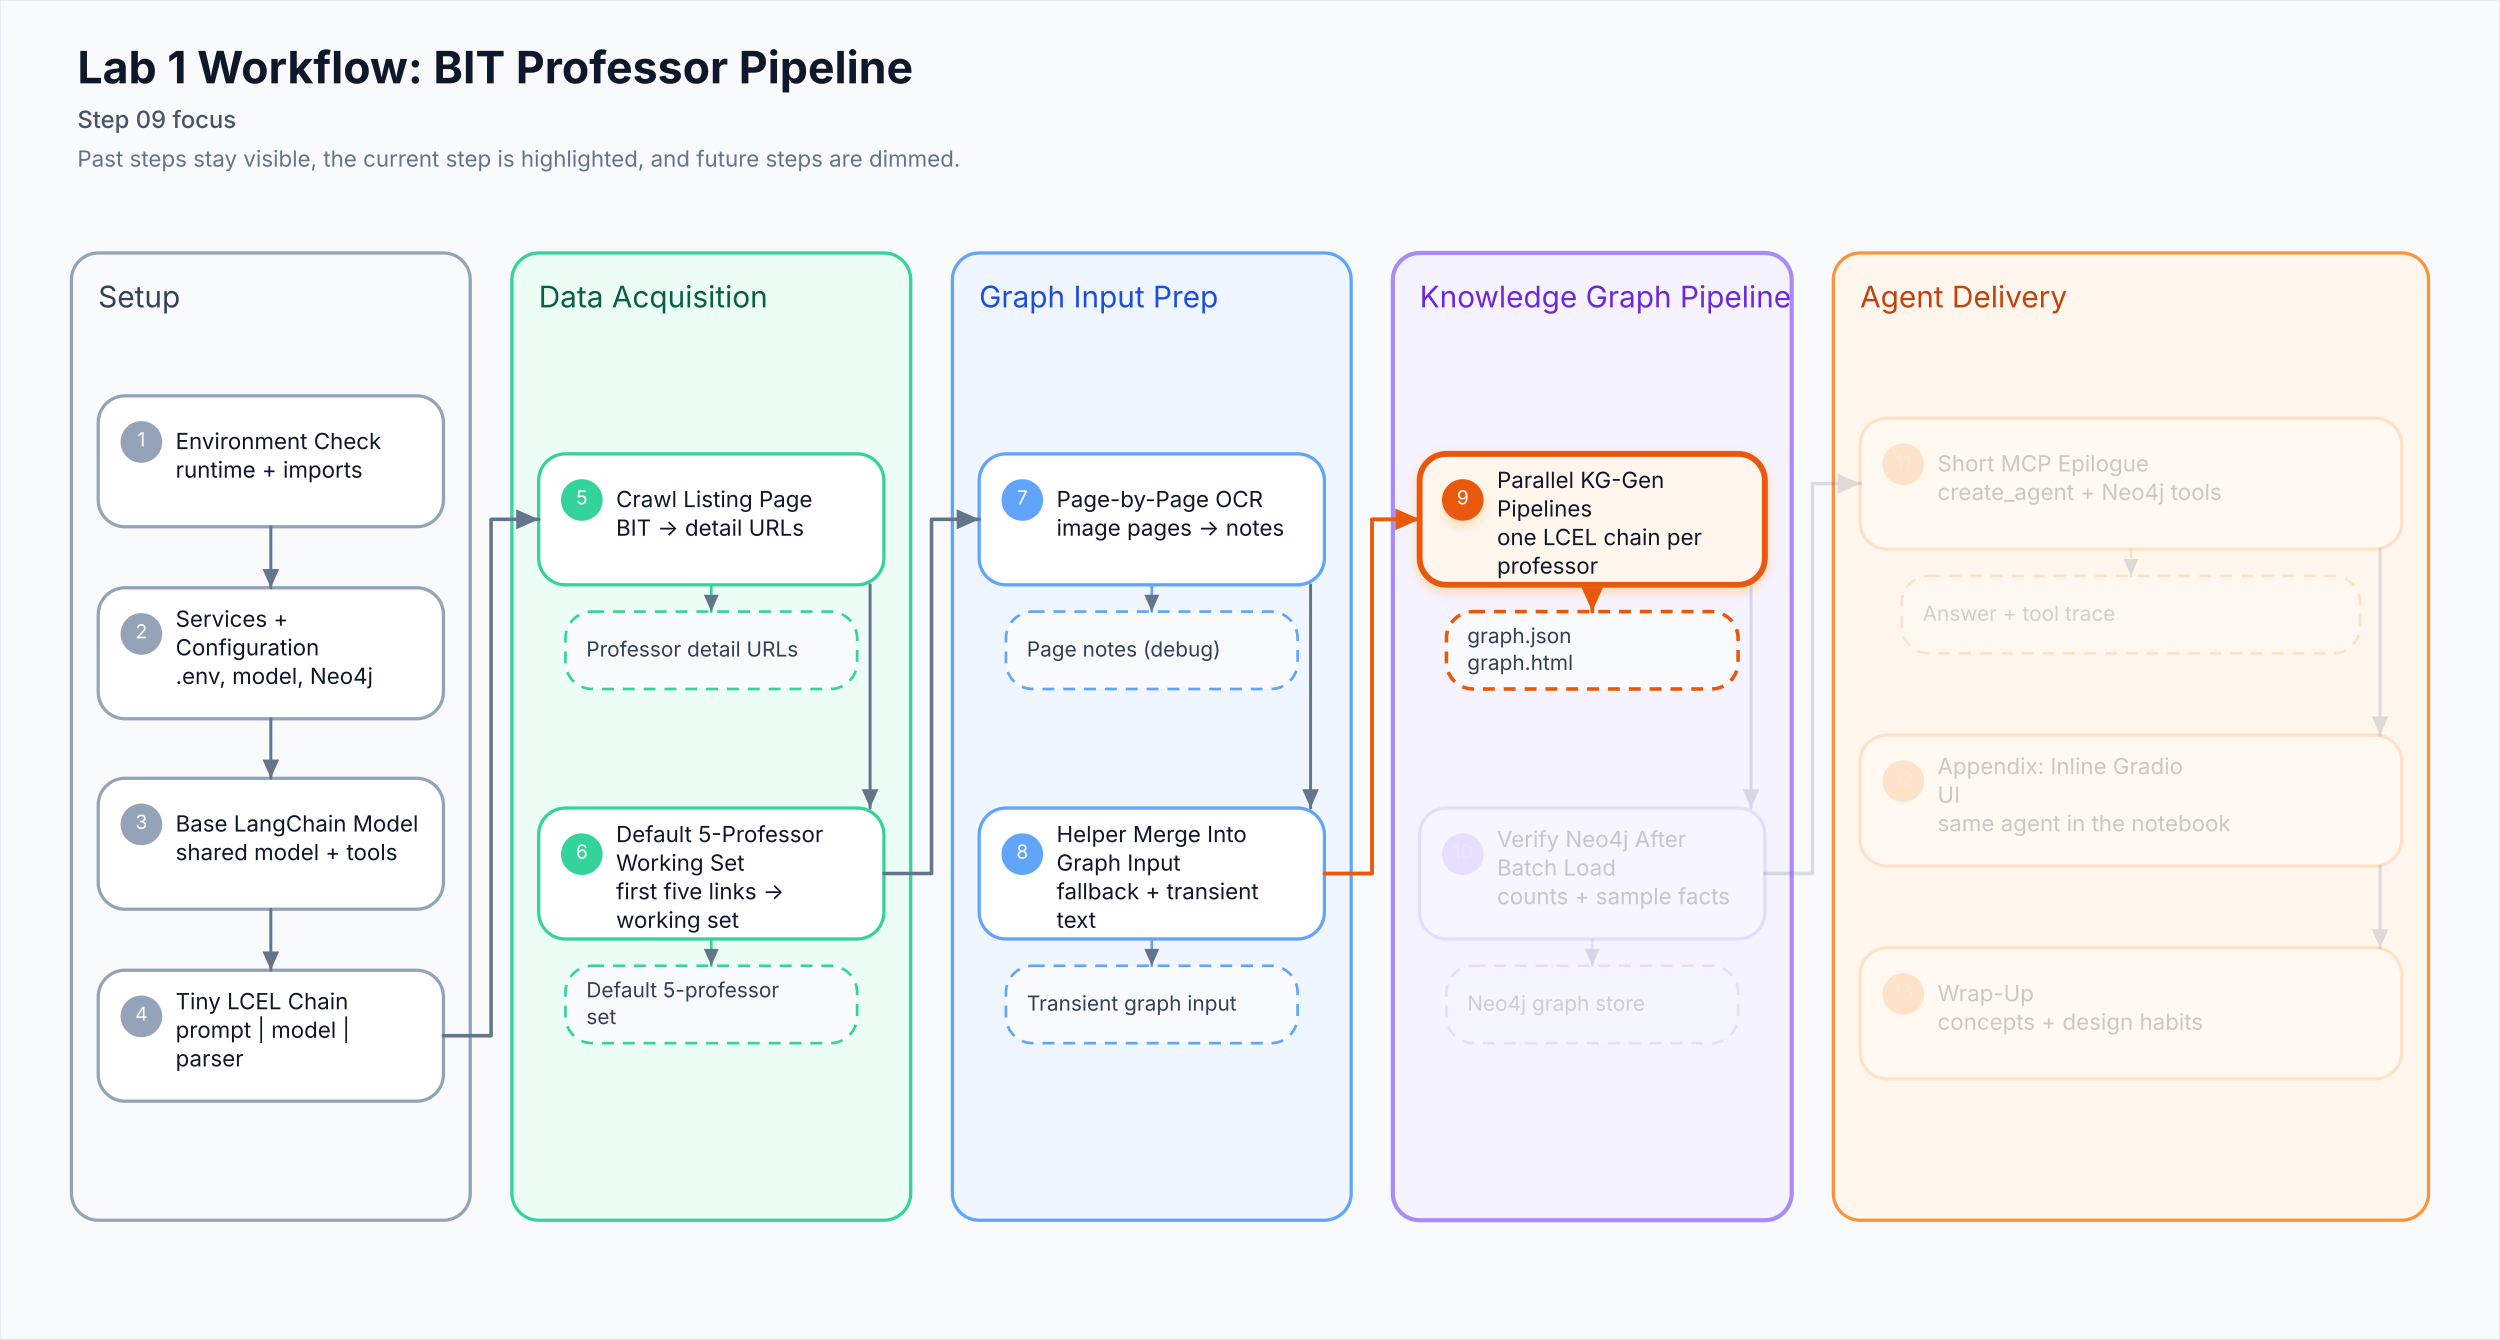
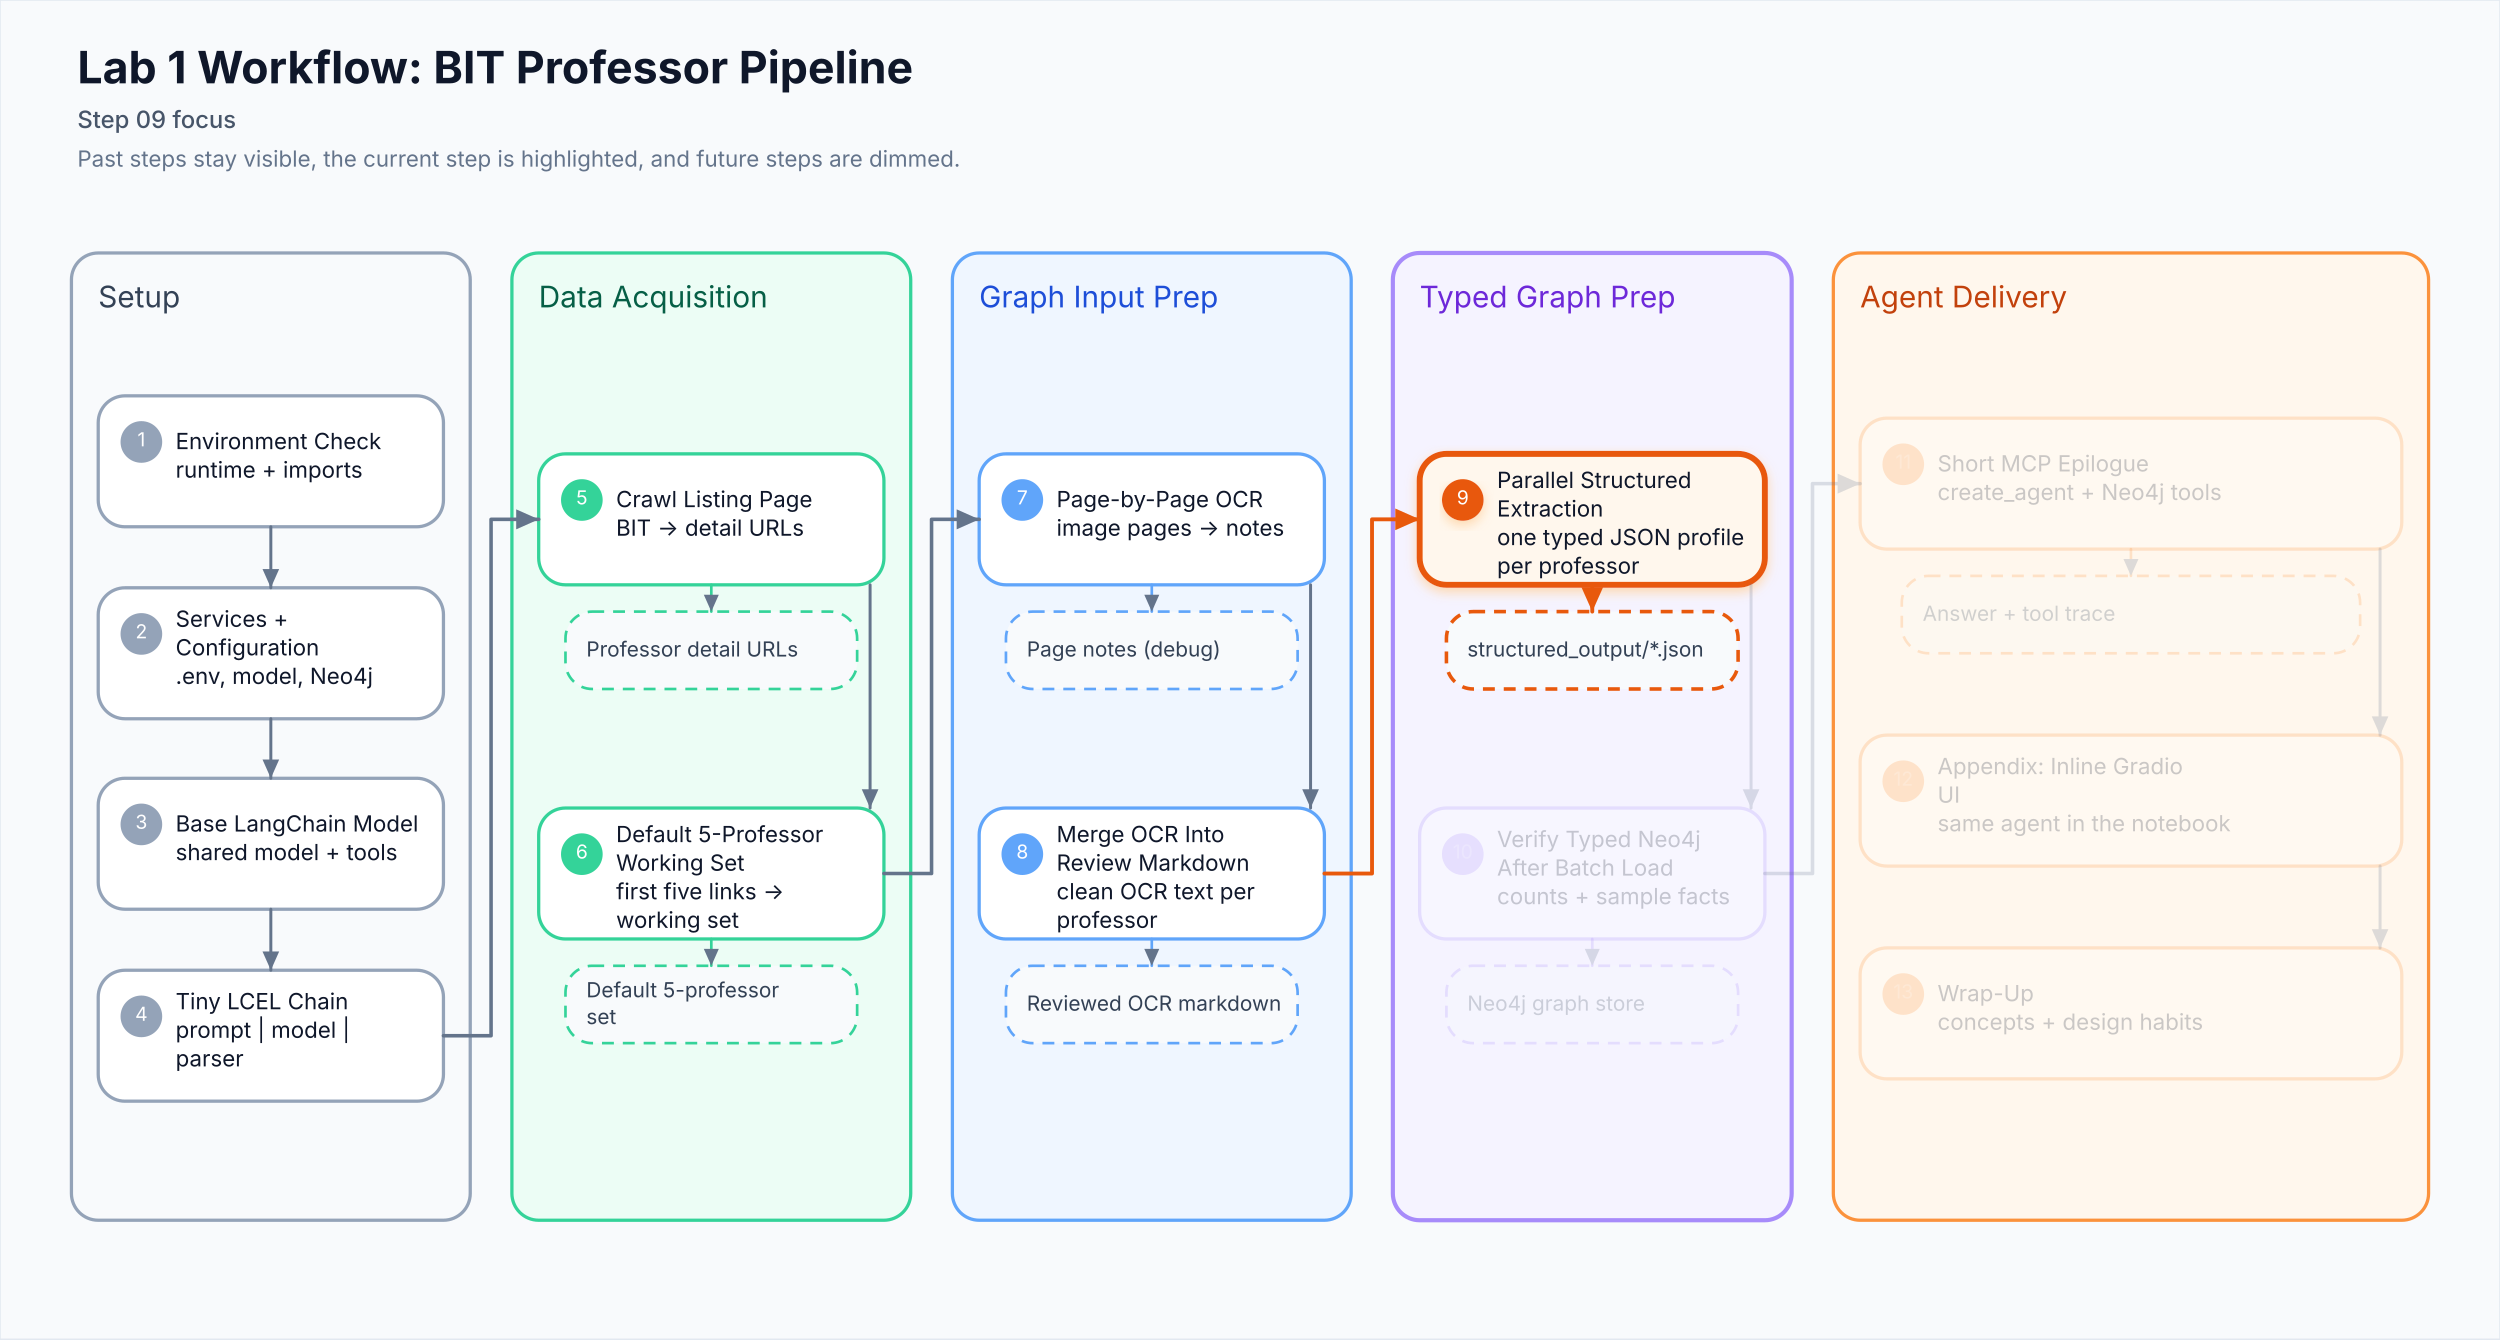
<svg xmlns="http://www.w3.org/2000/svg" width="1680" height="900" viewBox="0 0 1680 900">
  <defs>
    <marker id="arrow-dark" viewBox="0 0 10 10" refX="9" refY="5" markerWidth="7" markerHeight="7" orient="auto">
      <path d="M 0 1 L 9 5 L 0 9 Z" fill="#64748b" />
    </marker>
    <marker id="arrow-current" viewBox="0 0 10 10" refX="9" refY="5" markerWidth="7" markerHeight="7" orient="auto">
      <path d="M 0 1 L 9 5 L 0 9 Z" fill="#e8590c" />
    </marker>
    <filter id="current-shadow" x="-10%" y="-10%" width="140%" height="140%">
      <feDropShadow dx="0" dy="3" stdDeviation="4" flood-color="#fed7aa" flood-opacity="0.95" />
    </filter>
  </defs>
  <rect width="1680" height="900" fill="#f8fafc" stroke="#e2e8f0" stroke-width="1" />
  <text x="52" y="56" font-family="Inter, Arial, sans-serif" font-size="30" font-weight="700" fill="#0f172a">Lab 1 Workflow: BIT Professor Pipeline</text>
  <text x="52" y="86" font-family="Inter, Arial, sans-serif" font-size="16" font-weight="500" fill="#475569">Step 09 focus</text>
  <text x="52" y="112" font-family="Inter, Arial, sans-serif" font-size="15" font-weight="400" fill="#64748b">Past steps stay visible, the current step is highlighted, and future steps are dimmed.</text>
  <g opacity="1.00">
    <rect x="48" y="170" width="268" height="650" rx="18" fill="#f8fafc" stroke="#94a3b8" stroke-width="2.2" />
  </g>
  <g opacity="1.00">
    <text font-family="Inter, Arial, sans-serif" font-size="20" fill="#334155" text-anchor="start">
      <tspan x="66.0" y="192.0" dominant-baseline="hanging">Setup</tspan>
    </text>
  </g>
  <g opacity="1.00">
    <rect x="344" y="170" width="268" height="650" rx="18" fill="#ecfdf5" stroke="#34d399" stroke-width="2.2" />
  </g>
  <g opacity="1.00">
    <text font-family="Inter, Arial, sans-serif" font-size="20" fill="#065f46" text-anchor="start">
      <tspan x="362.0" y="192.0" dominant-baseline="hanging">Data Acquisition</tspan>
    </text>
  </g>
  <g opacity="1.00">
    <rect x="640" y="170" width="268" height="650" rx="18" fill="#eff6ff" stroke="#60a5fa" stroke-width="2.2" />
  </g>
  <g opacity="1.00">
    <text font-family="Inter, Arial, sans-serif" font-size="20" fill="#1d4ed8" text-anchor="start">
      <tspan x="658.0" y="192.0" dominant-baseline="hanging">Graph Input Prep</tspan>
    </text>
  </g>
  <g opacity="1.00">
    <rect x="936" y="170" width="268" height="650" rx="18" fill="#f5f3ff" stroke="#a78bfa" stroke-width="2.8" />
  </g>
  <g opacity="1.00">
    <text font-family="Inter, Arial, sans-serif" font-size="20" fill="#6d28d9" text-anchor="start">
-       <tspan x="954.0" y="192.0" dominant-baseline="hanging">Knowledge Graph Pipeline</tspan>
+       <tspan x="954.0" y="192.0" dominant-baseline="hanging">Typed Graph Prep</tspan>
    </text>
  </g>
  <g opacity="1.00">
    <rect x="1232" y="170" width="400" height="650" rx="18" fill="#fff7ed" stroke="#fb923c" stroke-width="2.2" />
  </g>
  <g opacity="1.00">
    <text font-family="Inter, Arial, sans-serif" font-size="20" fill="#c2410c" text-anchor="start">
      <tspan x="1250.0" y="192.0" dominant-baseline="hanging">Agent Delivery</tspan>
    </text>
  </g>
  <a href="https://docs.astral.sh/uv/getting-started/" target="_blank">
    <g opacity="1.00">
      <rect x="66" y="266" width="232" height="88" rx="18" fill="#ffffff" stroke="#94a3b8" stroke-width="2.2" />
    </g>
  </a>
  <a href="https://docs.astral.sh/uv/getting-started/" target="_blank">
    <g opacity="1.00">
      <ellipse cx="95.0" cy="297.0" rx="13.0" ry="13.0" fill="#94a3b8" stroke="#94a3b8" stroke-width="2" />
    </g>
  </a>
  <a href="https://docs.astral.sh/uv/getting-started/" target="_blank">
    <g opacity="1.00">
      <text font-family="Inter, Arial, sans-serif" font-size="13" fill="#ffffff" text-anchor="middle">
        <tspan x="95.0" y="290.5" dominant-baseline="hanging">1</tspan>
      </text>
    </g>
  </a>
  <a href="https://docs.astral.sh/uv/getting-started/" target="_blank">
    <g opacity="1.00">
      <text font-family="Inter, Arial, sans-serif" font-size="15" fill="#0f172a" text-anchor="start">
        <tspan x="118.0" y="290.9" dominant-baseline="hanging">Environment Check</tspan>
        <tspan x="118.0" y="310.1" dominant-baseline="hanging">runtime + imports</tspan>
      </text>
    </g>
  </a>
  <a href="https://docs.langchain.com/oss/python/integrations/chat/openai" target="_blank">
    <g opacity="1.00">
      <rect x="66" y="395" width="232" height="88" rx="18" fill="#ffffff" stroke="#94a3b8" stroke-width="2.2" />
    </g>
  </a>
  <a href="https://docs.langchain.com/oss/python/integrations/chat/openai" target="_blank">
    <g opacity="1.00">
      <ellipse cx="95.0" cy="426.0" rx="13.0" ry="13.0" fill="#94a3b8" stroke="#94a3b8" stroke-width="2" />
    </g>
  </a>
  <a href="https://docs.langchain.com/oss/python/integrations/chat/openai" target="_blank">
    <g opacity="1.00">
      <text font-family="Inter, Arial, sans-serif" font-size="13" fill="#ffffff" text-anchor="middle">
        <tspan x="95.0" y="419.5" dominant-baseline="hanging">2</tspan>
      </text>
    </g>
  </a>
  <a href="https://docs.langchain.com/oss/python/integrations/chat/openai" target="_blank">
    <g opacity="1.00">
      <text font-family="Inter, Arial, sans-serif" font-size="15" fill="#0f172a" text-anchor="start">
        <tspan x="118.0" y="410.3" dominant-baseline="hanging">Services +</tspan>
        <tspan x="118.0" y="429.5" dominant-baseline="hanging">Configuration</tspan>
        <tspan x="118.0" y="448.7" dominant-baseline="hanging">.env, model, Neo4j</tspan>
      </text>
    </g>
  </a>
  <a href="https://docs.langchain.com/oss/python/integrations/chat/openai" target="_blank">
    <g opacity="1.00">
      <rect x="66" y="523" width="232" height="88" rx="18" fill="#ffffff" stroke="#94a3b8" stroke-width="2.2" />
    </g>
  </a>
  <a href="https://docs.langchain.com/oss/python/integrations/chat/openai" target="_blank">
    <g opacity="1.00">
      <ellipse cx="95.0" cy="554.0" rx="13.0" ry="13.0" fill="#94a3b8" stroke="#94a3b8" stroke-width="2" />
    </g>
  </a>
  <a href="https://docs.langchain.com/oss/python/integrations/chat/openai" target="_blank">
    <g opacity="1.00">
      <text font-family="Inter, Arial, sans-serif" font-size="13" fill="#ffffff" text-anchor="middle">
        <tspan x="95.0" y="547.5" dominant-baseline="hanging">3</tspan>
      </text>
    </g>
  </a>
  <a href="https://docs.langchain.com/oss/python/integrations/chat/openai" target="_blank">
    <g opacity="1.00">
      <text font-family="Inter, Arial, sans-serif" font-size="15" fill="#0f172a" text-anchor="start">
        <tspan x="118.0" y="547.9" dominant-baseline="hanging">Base LangChain Model</tspan>
        <tspan x="118.0" y="567.1" dominant-baseline="hanging">shared model + tools</tspan>
      </text>
    </g>
  </a>
  <a href="https://api.python.langchain.com/en/latest/core/runnables/langchain_core.runnables.base.Runnable.html" target="_blank">
    <g opacity="1.00">
      <rect x="66" y="652" width="232" height="88" rx="18" fill="#ffffff" stroke="#94a3b8" stroke-width="2.2" />
    </g>
  </a>
  <a href="https://api.python.langchain.com/en/latest/core/runnables/langchain_core.runnables.base.Runnable.html" target="_blank">
    <g opacity="1.00">
      <ellipse cx="95.0" cy="683.0" rx="13.0" ry="13.0" fill="#94a3b8" stroke="#94a3b8" stroke-width="2" />
    </g>
  </a>
  <a href="https://api.python.langchain.com/en/latest/core/runnables/langchain_core.runnables.base.Runnable.html" target="_blank">
    <g opacity="1.00">
      <text font-family="Inter, Arial, sans-serif" font-size="13" fill="#ffffff" text-anchor="middle">
        <tspan x="95.0" y="676.5" dominant-baseline="hanging">4</tspan>
      </text>
    </g>
  </a>
  <a href="https://api.python.langchain.com/en/latest/core/runnables/langchain_core.runnables.base.Runnable.html" target="_blank">
    <g opacity="1.00">
      <text font-family="Inter, Arial, sans-serif" font-size="15" fill="#0f172a" text-anchor="start">
        <tspan x="118.0" y="667.3" dominant-baseline="hanging">Tiny LCEL Chain</tspan>
        <tspan x="118.0" y="686.5" dominant-baseline="hanging">prompt | model |</tspan>
        <tspan x="118.0" y="705.7" dominant-baseline="hanging">parser</tspan>
      </text>
    </g>
  </a>
  <a href="https://requests.readthedocs.io/en/latest/user/quickstart/" target="_blank">
    <g opacity="1.00">
      <rect x="362" y="305" width="232" height="88" rx="18" fill="#ffffff" stroke="#34d399" stroke-width="2.2" />
    </g>
  </a>
  <a href="https://requests.readthedocs.io/en/latest/user/quickstart/" target="_blank">
    <g opacity="1.00">
      <ellipse cx="391.0" cy="336.0" rx="13.0" ry="13.0" fill="#34d399" stroke="#34d399" stroke-width="2" />
    </g>
  </a>
  <a href="https://requests.readthedocs.io/en/latest/user/quickstart/" target="_blank">
    <g opacity="1.00">
      <text font-family="Inter, Arial, sans-serif" font-size="13" fill="#ffffff" text-anchor="middle">
        <tspan x="391.0" y="329.5" dominant-baseline="hanging">5</tspan>
      </text>
    </g>
  </a>
  <a href="https://requests.readthedocs.io/en/latest/user/quickstart/" target="_blank">
    <g opacity="1.00">
      <text font-family="Inter, Arial, sans-serif" font-size="15" fill="#0f172a" text-anchor="start">
        <tspan x="414.0" y="329.9" dominant-baseline="hanging">Crawl Listing Page</tspan>
        <tspan x="414.0" y="349.1" dominant-baseline="hanging">BIT -&gt; detail URLs</tspan>
      </text>
    </g>
  </a>
  <g opacity="1.00">
    <rect x="380" y="411" width="196" height="52" rx="18" fill="#f8fafc" stroke="#34d399" stroke-width="1.8" stroke-dasharray="8 6" />
  </g>
  <g opacity="1.00">
    <text font-family="Inter, Arial, sans-serif" font-size="14" fill="#334155" text-anchor="start">
      <tspan x="394.0" y="431.0" dominant-baseline="hanging">Professor detail URLs</tspan>
    </text>
  </g>
  <g opacity="1.00">
    <path d="M 478.0,393.0 L 478.0,411.0" fill="none" stroke="#34d399" stroke-width="1.8" stroke-linecap="round" stroke-linejoin="round" marker-end="url(#arrow-dark)" stroke-dasharray="8 6" />
  </g>
  <a href="https://www.crummy.com/software/BeautifulSoup/bs4/doc/" target="_blank">
    <g opacity="1.00">
      <rect x="362" y="543" width="232" height="88" rx="18" fill="#ffffff" stroke="#34d399" stroke-width="2.2" />
    </g>
  </a>
  <a href="https://www.crummy.com/software/BeautifulSoup/bs4/doc/" target="_blank">
    <g opacity="1.00">
      <ellipse cx="391.0" cy="574.0" rx="13.0" ry="13.0" fill="#34d399" stroke="#34d399" stroke-width="2" />
    </g>
  </a>
  <a href="https://www.crummy.com/software/BeautifulSoup/bs4/doc/" target="_blank">
    <g opacity="1.00">
      <text font-family="Inter, Arial, sans-serif" font-size="13" fill="#ffffff" text-anchor="middle">
        <tspan x="391.0" y="567.5" dominant-baseline="hanging">6</tspan>
      </text>
    </g>
  </a>
  <a href="https://www.crummy.com/software/BeautifulSoup/bs4/doc/" target="_blank">
    <g opacity="1.00">
      <text font-family="Inter, Arial, sans-serif" font-size="15" fill="#0f172a" text-anchor="start">
        <tspan x="414.0" y="555.0" dominant-baseline="hanging">Default 5-Professor</tspan>
        <tspan x="414.0" y="574.2" dominant-baseline="hanging">Working Set</tspan>
        <tspan x="414.0" y="593.4" dominant-baseline="hanging">first five links -&gt;</tspan>
        <tspan x="414.0" y="612.6" dominant-baseline="hanging">working set</tspan>
      </text>
    </g>
  </a>
  <g opacity="1.00">
    <rect x="380" y="649" width="196" height="52" rx="18" fill="#f8fafc" stroke="#34d399" stroke-width="1.8" stroke-dasharray="8 6" />
  </g>
  <g opacity="1.00">
    <text font-family="Inter, Arial, sans-serif" font-size="14" fill="#334155" text-anchor="start">
      <tspan x="394.0" y="660.0" dominant-baseline="hanging">Default 5-professor</tspan>
      <tspan x="394.0" y="678.0" dominant-baseline="hanging">set</tspan>
    </text>
  </g>
  <g opacity="1.00">
    <path d="M 478.0,631.0 L 478.0,649.0" fill="none" stroke="#34d399" stroke-width="1.8" stroke-linecap="round" stroke-linejoin="round" marker-end="url(#arrow-dark)" stroke-dasharray="8 6" />
  </g>
  <a href="https://docs.langchain.com/oss/python/langchain/messages" target="_blank">
    <g opacity="1.00">
      <rect x="658" y="305" width="232" height="88" rx="18" fill="#ffffff" stroke="#60a5fa" stroke-width="2.2" />
    </g>
  </a>
  <a href="https://docs.langchain.com/oss/python/langchain/messages" target="_blank">
    <g opacity="1.00">
      <ellipse cx="687.0" cy="336.0" rx="13.0" ry="13.0" fill="#60a5fa" stroke="#60a5fa" stroke-width="2" />
    </g>
  </a>
  <a href="https://docs.langchain.com/oss/python/langchain/messages" target="_blank">
    <g opacity="1.00">
      <text font-family="Inter, Arial, sans-serif" font-size="13" fill="#ffffff" text-anchor="middle">
        <tspan x="687.0" y="329.5" dominant-baseline="hanging">7</tspan>
      </text>
    </g>
  </a>
  <a href="https://docs.langchain.com/oss/python/langchain/messages" target="_blank">
    <g opacity="1.00">
      <text font-family="Inter, Arial, sans-serif" font-size="15" fill="#0f172a" text-anchor="start">
        <tspan x="710.0" y="329.9" dominant-baseline="hanging">Page-by-Page OCR</tspan>
        <tspan x="710.0" y="349.1" dominant-baseline="hanging">image pages -&gt; notes</tspan>
      </text>
    </g>
  </a>
  <g opacity="1.00">
    <rect x="676" y="411" width="196" height="52" rx="18" fill="#f8fafc" stroke="#60a5fa" stroke-width="1.8" stroke-dasharray="8 6" />
  </g>
  <g opacity="1.00">
    <text font-family="Inter, Arial, sans-serif" font-size="14" fill="#334155" text-anchor="start">
      <tspan x="690.0" y="431.0" dominant-baseline="hanging">Page notes (debug)</tspan>
    </text>
  </g>
  <g opacity="1.00">
    <path d="M 774.0,393.0 L 774.0,411.0" fill="none" stroke="#60a5fa" stroke-width="1.8" stroke-linecap="round" stroke-linejoin="round" marker-end="url(#arrow-dark)" stroke-dasharray="8 6" />
  </g>
  <a href="https://api.python.langchain.com/en/latest/core/runnables/langchain_core.runnables.base.RunnableSequence.html" target="_blank">
    <g opacity="1.00">
      <rect x="658" y="543" width="232" height="88" rx="18" fill="#ffffff" stroke="#60a5fa" stroke-width="2.2" />
    </g>
  </a>
  <a href="https://api.python.langchain.com/en/latest/core/runnables/langchain_core.runnables.base.RunnableSequence.html" target="_blank">
    <g opacity="1.00">
      <ellipse cx="687.0" cy="574.0" rx="13.0" ry="13.0" fill="#60a5fa" stroke="#60a5fa" stroke-width="2" />
    </g>
  </a>
  <a href="https://api.python.langchain.com/en/latest/core/runnables/langchain_core.runnables.base.RunnableSequence.html" target="_blank">
    <g opacity="1.00">
      <text font-family="Inter, Arial, sans-serif" font-size="13" fill="#ffffff" text-anchor="middle">
        <tspan x="687.0" y="567.5" dominant-baseline="hanging">8</tspan>
      </text>
    </g>
  </a>
  <a href="https://api.python.langchain.com/en/latest/core/runnables/langchain_core.runnables.base.RunnableSequence.html" target="_blank">
    <g opacity="1.00">
      <text font-family="Inter, Arial, sans-serif" font-size="15" fill="#0f172a" text-anchor="start">
-         <tspan x="710.0" y="555.0" dominant-baseline="hanging">Helper Merge Into</tspan>
-         <tspan x="710.0" y="574.2" dominant-baseline="hanging">Graph Input</tspan>
-         <tspan x="710.0" y="593.4" dominant-baseline="hanging">fallback + transient</tspan>
-         <tspan x="710.0" y="612.6" dominant-baseline="hanging">text</tspan>
+         <tspan x="710.0" y="555.0" dominant-baseline="hanging">Merge OCR Into</tspan>
+         <tspan x="710.0" y="574.2" dominant-baseline="hanging">Review Markdown</tspan>
+         <tspan x="710.0" y="593.4" dominant-baseline="hanging">clean OCR text per</tspan>
+         <tspan x="710.0" y="612.6" dominant-baseline="hanging">professor</tspan>
      </text>
    </g>
  </a>
  <g opacity="1.00">
    <rect x="676" y="649" width="196" height="52" rx="18" fill="#f8fafc" stroke="#60a5fa" stroke-width="1.8" stroke-dasharray="8 6" />
  </g>
  <g opacity="1.00">
    <text font-family="Inter, Arial, sans-serif" font-size="14" fill="#334155" text-anchor="start">
-       <tspan x="690.0" y="669.0" dominant-baseline="hanging">Transient graph input</tspan>
+       <tspan x="690.0" y="669.0" dominant-baseline="hanging">Reviewed OCR markdown</tspan>
    </text>
  </g>
  <g opacity="1.00">
    <path d="M 774.0,631.0 L 774.0,649.0" fill="none" stroke="#60a5fa" stroke-width="1.8" stroke-linecap="round" stroke-linejoin="round" marker-end="url(#arrow-dark)" stroke-dasharray="8 6" />
  </g>
-   <a href="https://github.com/stair-lab/kg-gen" target="_blank">
+   <a href="https://docs.langchain.com/oss/python/integrations/chat/openai" target="_blank">
    <g opacity="1.00">
      <rect x="954" y="305" width="232" height="88" rx="18" fill="#fff7ed" stroke="#e8590c" stroke-width="4" filter="url(#current-shadow)" />
    </g>
  </a>
-   <a href="https://github.com/stair-lab/kg-gen" target="_blank">
+   <a href="https://docs.langchain.com/oss/python/integrations/chat/openai" target="_blank">
    <g opacity="1.00">
      <ellipse cx="983.0" cy="336.0" rx="13.0" ry="13.0" fill="#e8590c" stroke="#e8590c" stroke-width="2" filter="url(#current-shadow)" />
    </g>
  </a>
-   <a href="https://github.com/stair-lab/kg-gen" target="_blank">
+   <a href="https://docs.langchain.com/oss/python/integrations/chat/openai" target="_blank">
    <g opacity="1.00">
      <text font-family="Inter, Arial, sans-serif" font-size="13" fill="#ffffff" text-anchor="middle">
        <tspan x="983.0" y="329.5" dominant-baseline="hanging">9</tspan>
      </text>
    </g>
  </a>
-   <a href="https://github.com/stair-lab/kg-gen" target="_blank">
-     <g opacity="1.00">
-       <text font-family="Inter, Arial, sans-serif" font-size="15" fill="#0f172a" text-anchor="start">
-         <tspan x="1006.0" y="317.0" dominant-baseline="hanging">Parallel KG-Gen</tspan>
-         <tspan x="1006.0" y="336.2" dominant-baseline="hanging">Pipelines</tspan>
-         <tspan x="1006.0" y="355.4" dominant-baseline="hanging">one LCEL chain per</tspan>
-         <tspan x="1006.0" y="374.6" dominant-baseline="hanging">professor</tspan>
+   <a href="https://docs.langchain.com/oss/python/integrations/chat/openai" target="_blank">
+     <g opacity="1.00">
+       <text font-family="Inter, Arial, sans-serif" font-size="15" fill="#0f172a" text-anchor="start">
+         <tspan x="1006.0" y="317.0" dominant-baseline="hanging">Parallel Structured</tspan>
+         <tspan x="1006.0" y="336.2" dominant-baseline="hanging">Extraction</tspan>
+         <tspan x="1006.0" y="355.4" dominant-baseline="hanging">one typed JSON profile</tspan>
+         <tspan x="1006.0" y="374.6" dominant-baseline="hanging">per professor</tspan>
      </text>
    </g>
  </a>
  <g opacity="1.00">
    <rect x="972" y="411" width="196" height="52" rx="18" fill="#f8fafc" stroke="#e8590c" stroke-width="2.4" stroke-dasharray="8 6" />
  </g>
  <g opacity="1.00">
    <text font-family="Inter, Arial, sans-serif" font-size="14" fill="#334155" text-anchor="start">
-       <tspan x="986.0" y="422.0" dominant-baseline="hanging">graph.json</tspan>
-       <tspan x="986.0" y="440.0" dominant-baseline="hanging">graph.html</tspan>
+       <tspan x="986.0" y="431.0" dominant-baseline="hanging">structured_output/*.json</tspan>
    </text>
  </g>
  <g opacity="1.00">
    <path d="M 1070.0,393.0 L 1070.0,411.0" fill="none" stroke="#e8590c" stroke-width="2.6" stroke-linecap="round" stroke-linejoin="round" marker-end="url(#arrow-current)" stroke-dasharray="8 6" />
  </g>
  <a href="https://neo4j.com/docs/python-manual/current/connect/" target="_blank">
    <g opacity="0.22">
      <rect x="954" y="543" width="232" height="88" rx="18" fill="#ffffff" stroke="#a78bfa" stroke-width="2.2" />
    </g>
  </a>
  <a href="https://neo4j.com/docs/python-manual/current/connect/" target="_blank">
    <g opacity="0.22">
      <ellipse cx="983.0" cy="574.0" rx="13.0" ry="13.0" fill="#a78bfa" stroke="#a78bfa" stroke-width="2" />
    </g>
  </a>
  <a href="https://neo4j.com/docs/python-manual/current/connect/" target="_blank">
    <g opacity="0.22">
      <text font-family="Inter, Arial, sans-serif" font-size="13" fill="#ffffff" text-anchor="middle">
        <tspan x="983.0" y="567.5" dominant-baseline="hanging">10</tspan>
      </text>
    </g>
  </a>
  <a href="https://neo4j.com/docs/python-manual/current/connect/" target="_blank">
    <g opacity="0.22">
      <text font-family="Inter, Arial, sans-serif" font-size="15" fill="#0f172a" text-anchor="start">
-         <tspan x="1006.0" y="558.3" dominant-baseline="hanging">Verify Neo4j After</tspan>
-         <tspan x="1006.0" y="577.5" dominant-baseline="hanging">Batch Load</tspan>
+         <tspan x="1006.0" y="558.3" dominant-baseline="hanging">Verify Typed Neo4j</tspan>
+         <tspan x="1006.0" y="577.5" dominant-baseline="hanging">After Batch Load</tspan>
        <tspan x="1006.0" y="596.7" dominant-baseline="hanging">counts + sample facts</tspan>
      </text>
    </g>
  </a>
  <g opacity="0.22">
    <rect x="972" y="649" width="196" height="52" rx="18" fill="#f8fafc" stroke="#a78bfa" stroke-width="1.8" stroke-dasharray="8 6" />
  </g>
  <g opacity="0.22">
    <text font-family="Inter, Arial, sans-serif" font-size="14" fill="#334155" text-anchor="start">
      <tspan x="986.0" y="669.0" dominant-baseline="hanging">Neo4j graph store</tspan>
    </text>
  </g>
  <g opacity="0.22">
    <path d="M 1070.0,631.0 L 1070.0,649.0" fill="none" stroke="#a78bfa" stroke-width="1.8" stroke-linecap="round" stroke-linejoin="round" marker-end="url(#arrow-dark)" stroke-dasharray="8 6" />
  </g>
  <a href="https://docs.langchain.com/oss/python/langchain/mcp" target="_blank">
    <g opacity="0.22">
      <rect x="1250" y="281" width="364" height="88" rx="18" fill="#ffffff" stroke="#fb923c" stroke-width="2.2" />
    </g>
  </a>
  <a href="https://docs.langchain.com/oss/python/langchain/mcp" target="_blank">
    <g opacity="0.22">
      <ellipse cx="1279.0" cy="312.0" rx="13.0" ry="13.0" fill="#fb923c" stroke="#fb923c" stroke-width="2" />
    </g>
  </a>
  <a href="https://docs.langchain.com/oss/python/langchain/mcp" target="_blank">
    <g opacity="0.22">
      <text font-family="Inter, Arial, sans-serif" font-size="13" fill="#ffffff" text-anchor="middle">
        <tspan x="1279.0" y="305.5" dominant-baseline="hanging">11</tspan>
      </text>
    </g>
  </a>
  <a href="https://docs.langchain.com/oss/python/langchain/mcp" target="_blank">
    <g opacity="0.22">
      <text font-family="Inter, Arial, sans-serif" font-size="15" fill="#0f172a" text-anchor="start">
        <tspan x="1302.0" y="305.9" dominant-baseline="hanging">Short MCP Epilogue</tspan>
        <tspan x="1302.0" y="325.1" dominant-baseline="hanging">create_agent + Neo4j tools</tspan>
      </text>
    </g>
  </a>
  <g opacity="0.22">
    <rect x="1278" y="387" width="308" height="52" rx="18" fill="#f8fafc" stroke="#fb923c" stroke-width="1.8" stroke-dasharray="8 6" />
  </g>
  <g opacity="0.22">
    <text font-family="Inter, Arial, sans-serif" font-size="14" fill="#334155" text-anchor="start">
      <tspan x="1292.0" y="407.0" dominant-baseline="hanging">Answer + tool trace</tspan>
    </text>
  </g>
  <g opacity="0.22">
    <path d="M 1432.0,369.0 L 1432.0,387.0" fill="none" stroke="#fb923c" stroke-width="1.8" stroke-linecap="round" stroke-linejoin="round" marker-end="url(#arrow-dark)" stroke-dasharray="8 6" />
  </g>
  <a href="https://www.gradio.app/guides/quickstart" target="_blank">
    <g opacity="0.22">
      <rect x="1250" y="494" width="364" height="88" rx="18" fill="#ffffff" stroke="#fb923c" stroke-width="2.2" />
    </g>
  </a>
  <a href="https://www.gradio.app/guides/quickstart" target="_blank">
    <g opacity="0.22">
      <ellipse cx="1279.0" cy="525.0" rx="13.0" ry="13.0" fill="#fb923c" stroke="#fb923c" stroke-width="2" />
    </g>
  </a>
  <a href="https://www.gradio.app/guides/quickstart" target="_blank">
    <g opacity="0.22">
      <text font-family="Inter, Arial, sans-serif" font-size="13" fill="#ffffff" text-anchor="middle">
        <tspan x="1279.0" y="518.5" dominant-baseline="hanging">12</tspan>
      </text>
    </g>
  </a>
  <a href="https://www.gradio.app/guides/quickstart" target="_blank">
    <g opacity="0.22">
      <text font-family="Inter, Arial, sans-serif" font-size="15" fill="#0f172a" text-anchor="start">
        <tspan x="1302.0" y="509.3" dominant-baseline="hanging">Appendix: Inline Gradio</tspan>
        <tspan x="1302.0" y="528.5" dominant-baseline="hanging">UI</tspan>
        <tspan x="1302.0" y="547.7" dominant-baseline="hanging">same agent in the notebook</tspan>
      </text>
    </g>
  </a>
  <a href="https://docs.langchain.com/oss/python/learn" target="_blank">
    <g opacity="0.22">
      <rect x="1250" y="637" width="364" height="88" rx="18" fill="#ffffff" stroke="#fb923c" stroke-width="2.2" />
    </g>
  </a>
  <a href="https://docs.langchain.com/oss/python/learn" target="_blank">
    <g opacity="0.22">
      <ellipse cx="1279.0" cy="668.0" rx="13.0" ry="13.0" fill="#fb923c" stroke="#fb923c" stroke-width="2" />
    </g>
  </a>
  <a href="https://docs.langchain.com/oss/python/learn" target="_blank">
    <g opacity="0.22">
      <text font-family="Inter, Arial, sans-serif" font-size="13" fill="#ffffff" text-anchor="middle">
        <tspan x="1279.0" y="661.5" dominant-baseline="hanging">13</tspan>
      </text>
    </g>
  </a>
  <a href="https://docs.langchain.com/oss/python/learn" target="_blank">
    <g opacity="0.22">
      <text font-family="Inter, Arial, sans-serif" font-size="15" fill="#0f172a" text-anchor="start">
        <tspan x="1302.0" y="661.9" dominant-baseline="hanging">Wrap-Up</tspan>
        <tspan x="1302.0" y="681.1" dominant-baseline="hanging">concepts + design habits</tspan>
      </text>
    </g>
  </a>
  <g opacity="1.00">
    <path d="M 182.0,354.0 L 182.0,395.0" fill="none" stroke="#64748b" stroke-width="2.0" stroke-linecap="round" stroke-linejoin="round" marker-end="url(#arrow-dark)" />
  </g>
  <g opacity="1.00">
    <path d="M 182.0,483.0 L 182.0,523.0" fill="none" stroke="#64748b" stroke-width="2.0" stroke-linecap="round" stroke-linejoin="round" marker-end="url(#arrow-dark)" />
  </g>
  <g opacity="1.00">
    <path d="M 182.0,611.0 L 182.0,652.0" fill="none" stroke="#64748b" stroke-width="2.0" stroke-linecap="round" stroke-linejoin="round" marker-end="url(#arrow-dark)" />
  </g>
  <g opacity="1.00">
    <path d="M 298.0,696.0 L 330.0,696.0 L 330.0,349.0 L 362.0,349.0" fill="none" stroke="#64748b" stroke-width="2.4" stroke-linecap="round" stroke-linejoin="round" marker-end="url(#arrow-dark)" />
  </g>
  <g opacity="1.00">
    <path d="M 584.7,393.0 L 584.7,543.0" fill="none" stroke="#64748b" stroke-width="2.0" stroke-linecap="round" stroke-linejoin="round" marker-end="url(#arrow-dark)" />
  </g>
  <g opacity="1.00">
    <path d="M 594.0,587.0 L 626.0,587.0 L 626.0,349.0 L 658.0,349.0" fill="none" stroke="#64748b" stroke-width="2.4" stroke-linecap="round" stroke-linejoin="round" marker-end="url(#arrow-dark)" />
  </g>
  <g opacity="1.00">
    <path d="M 880.7,393.0 L 880.7,543.0" fill="none" stroke="#64748b" stroke-width="2.0" stroke-linecap="round" stroke-linejoin="round" marker-end="url(#arrow-dark)" />
  </g>
  <g opacity="1.00">
    <path d="M 890.0,587.0 L 922.0,587.0 L 922.0,349.0 L 954.0,349.0" fill="none" stroke="#e8590c" stroke-width="2.6" stroke-linecap="round" stroke-linejoin="round" marker-end="url(#arrow-current)" />
  </g>
  <g opacity="0.22">
    <path d="M 1176.7,393.0 L 1176.7,543.0" fill="none" stroke="#64748b" stroke-width="2.0" stroke-linecap="round" stroke-linejoin="round" marker-end="url(#arrow-dark)" />
  </g>
  <g opacity="0.22">
    <path d="M 1186.0,587.0 L 1218.0,587.0 L 1218.0,325.0 L 1250.0,325.0" fill="none" stroke="#64748b" stroke-width="2.4" stroke-linecap="round" stroke-linejoin="round" marker-end="url(#arrow-dark)" />
  </g>
  <g opacity="0.22">
    <path d="M 1599.4,369.0 L 1599.4,494.0" fill="none" stroke="#64748b" stroke-width="2.0" stroke-linecap="round" stroke-linejoin="round" marker-end="url(#arrow-dark)" />
  </g>
  <g opacity="0.22">
    <path d="M 1599.4,582.0 L 1599.4,637.0" fill="none" stroke="#64748b" stroke-width="2.0" stroke-linecap="round" stroke-linejoin="round" marker-end="url(#arrow-dark)" />
  </g>
</svg>
